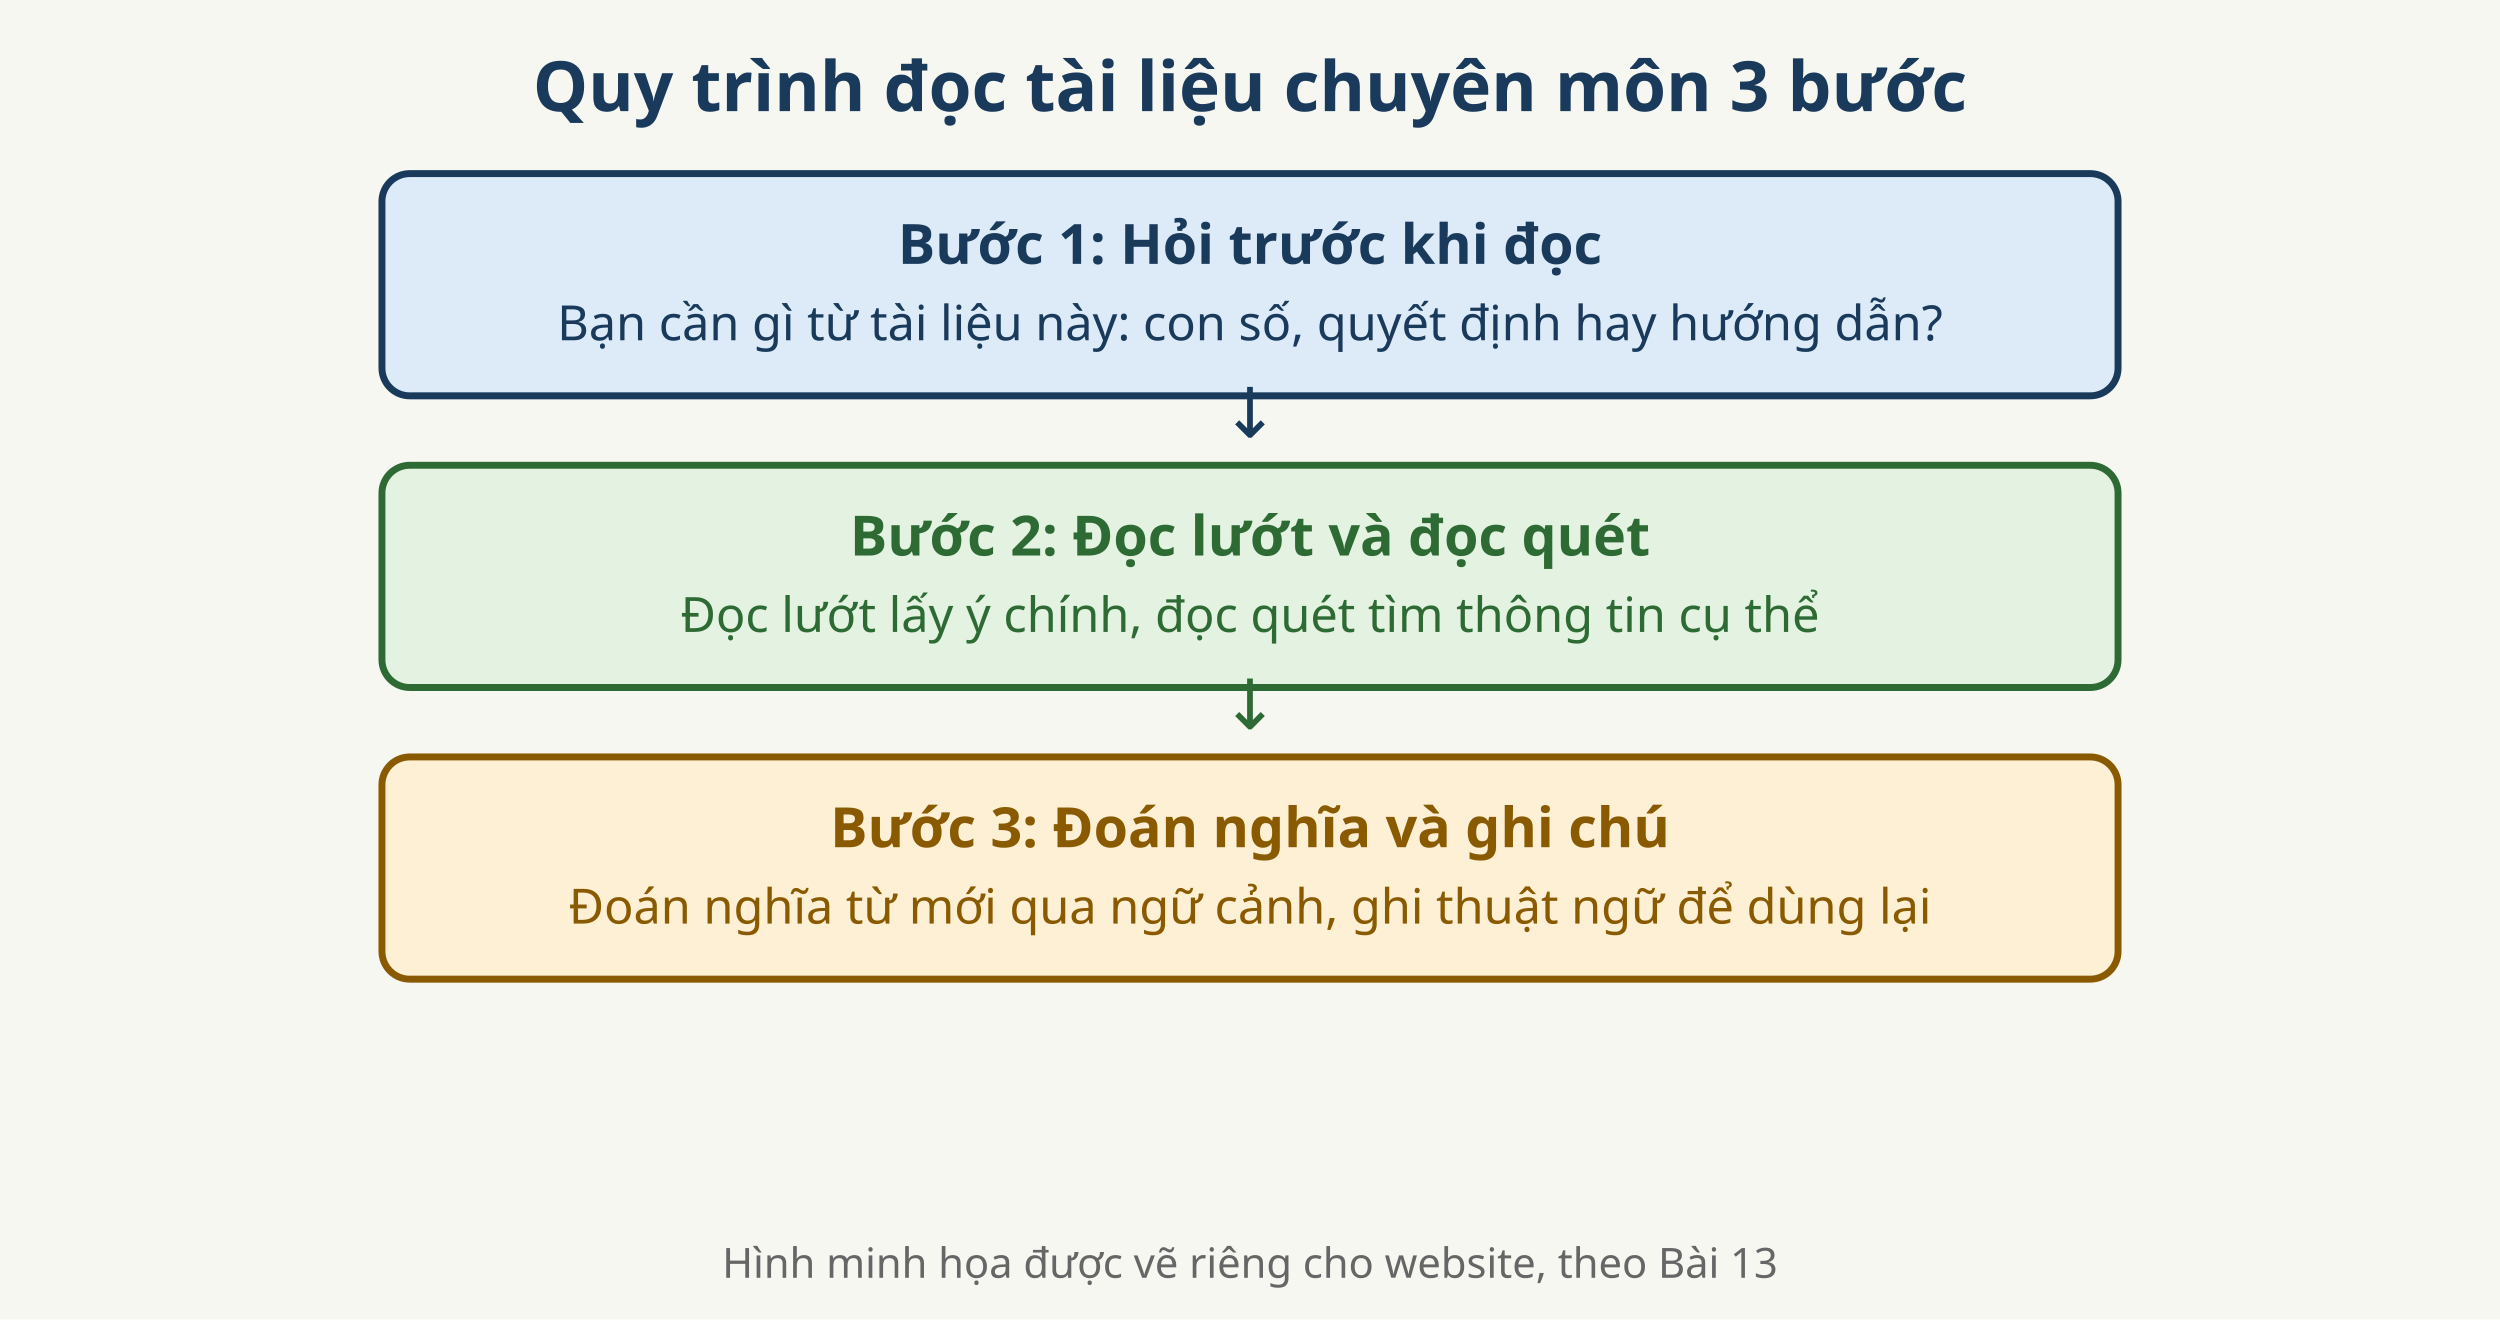
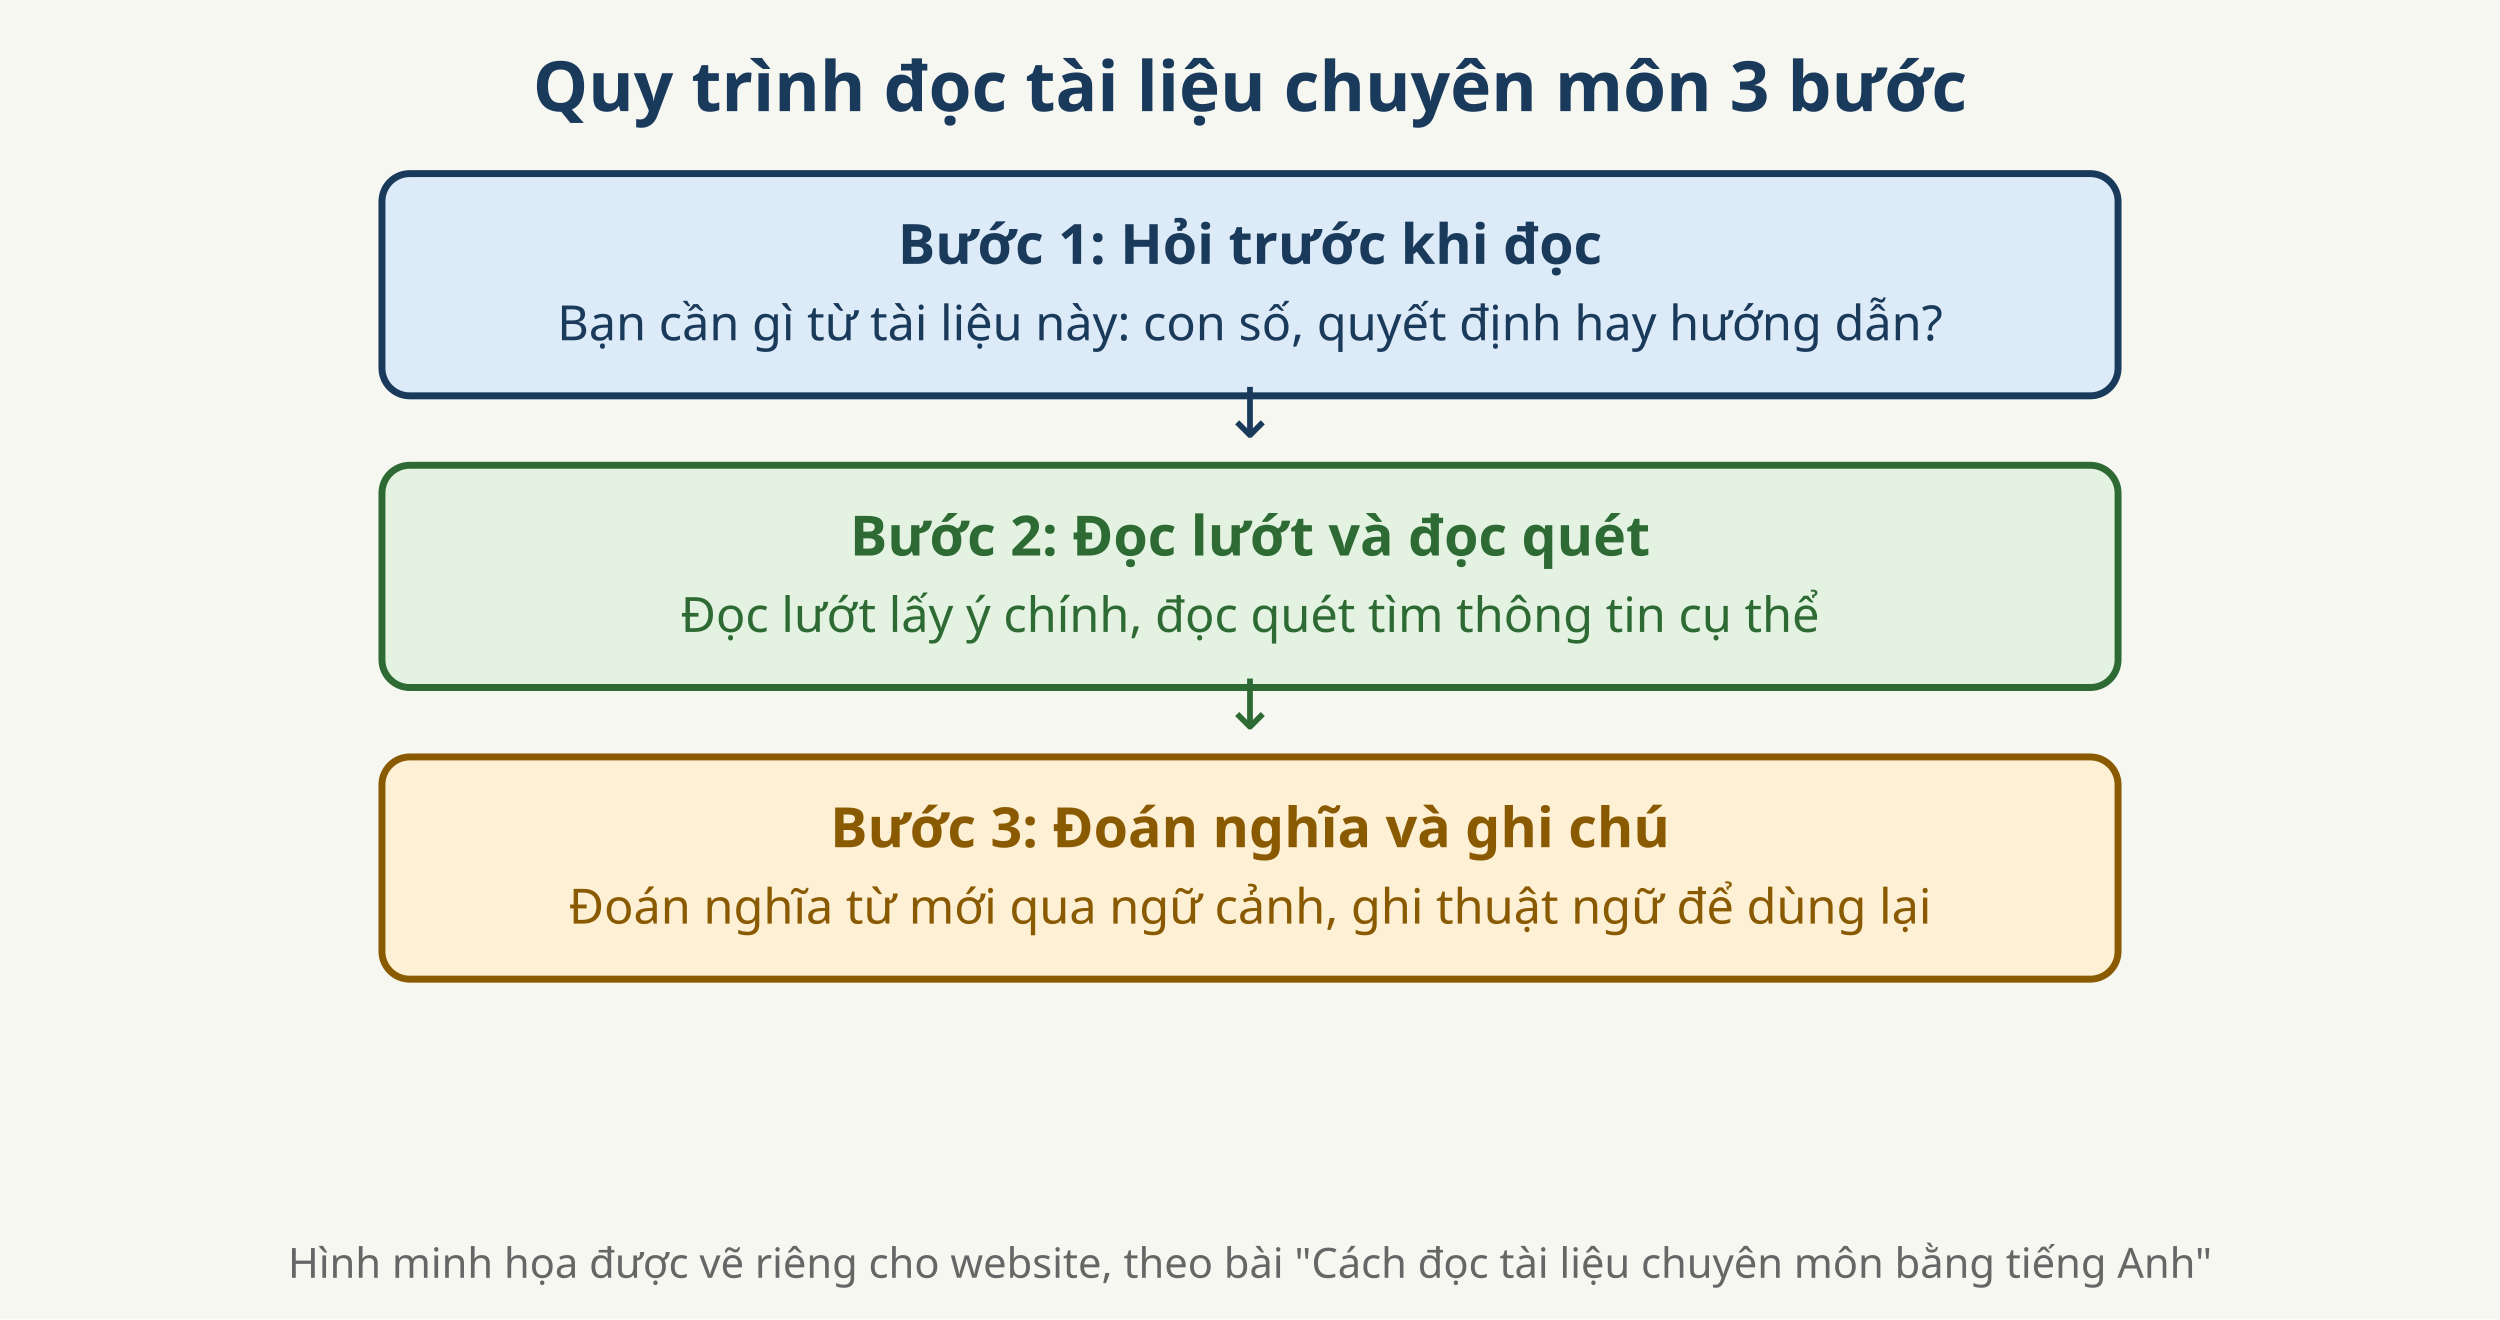
<svg xmlns="http://www.w3.org/2000/svg" width="720" height="380" viewBox="0 0 720 380" role="img" aria-labelledby="title desc">
  <rect width="720" height="380" fill="#f7f7f2" />
  <text x="360" y="32" text-anchor="middle" font-family="sans-serif" font-size="20" font-weight="bold" fill="#1a3a5c">Quy trình đọc tài liệu chuyên môn 3 bước</text>
  <g font-family="sans-serif">
    <rect x="110" y="50" width="500" height="64" rx="8" fill="#dcebf7" stroke="#1a3a5c" stroke-width="2" />
    <text x="360" y="76" text-anchor="middle" font-size="16" font-weight="bold" fill="#1a3a5c">Bước 1: Hỏi trước khi đọc</text>
    <text x="360" y="98" text-anchor="middle" font-size="14" fill="#1a3a5c">Bạn cần gì từ tài liệu này: con số, quyết định hay hướng dẫn?</text>
    <text x="360" y="126" text-anchor="middle" font-size="20" fill="#1a3a5c">↓</text>
    <rect x="110" y="134" width="500" height="64" rx="8" fill="#e3f2e1" stroke="#2e6b34" stroke-width="2" />
    <text x="360" y="160" text-anchor="middle" font-size="16" font-weight="bold" fill="#2e6b34">Bước 2: Đọc lướt và đọc quét</text>
    <text x="360" y="182" text-anchor="middle" font-size="14" fill="#2e6b34">Đọc lướt lấy ý chính, đọc quét tìm thông tin cụ thể</text>
    <text x="360" y="210" text-anchor="middle" font-size="20" fill="#2e6b34">↓</text>
    <rect x="110" y="218" width="500" height="64" rx="8" fill="#fdf0d5" stroke="#8a5a00" stroke-width="2" />
    <text x="360" y="244" text-anchor="middle" font-size="16" font-weight="bold" fill="#8a5a00">Bước 3: Đoán nghĩa và ghi chú</text>
    <text x="360" y="266" text-anchor="middle" font-size="14" fill="#8a5a00">Đoán nghĩa từ mới qua ngữ cảnh, ghi thuật ngữ để dùng lại</text>
  </g>
-   <text x="360" y="368" text-anchor="middle" font-family="sans-serif" font-size="12" fill="#666">Hình minh họa được vẽ riêng cho website, theo Bài 13</text>
+   <text x="360" y="368" text-anchor="middle" font-family="sans-serif" font-size="12" fill="#666">Hình minh họa được vẽ riêng cho website, theo bài "Cách đọc tài liệu chuyên môn bằng tiếng Anh"</text>
</svg>
